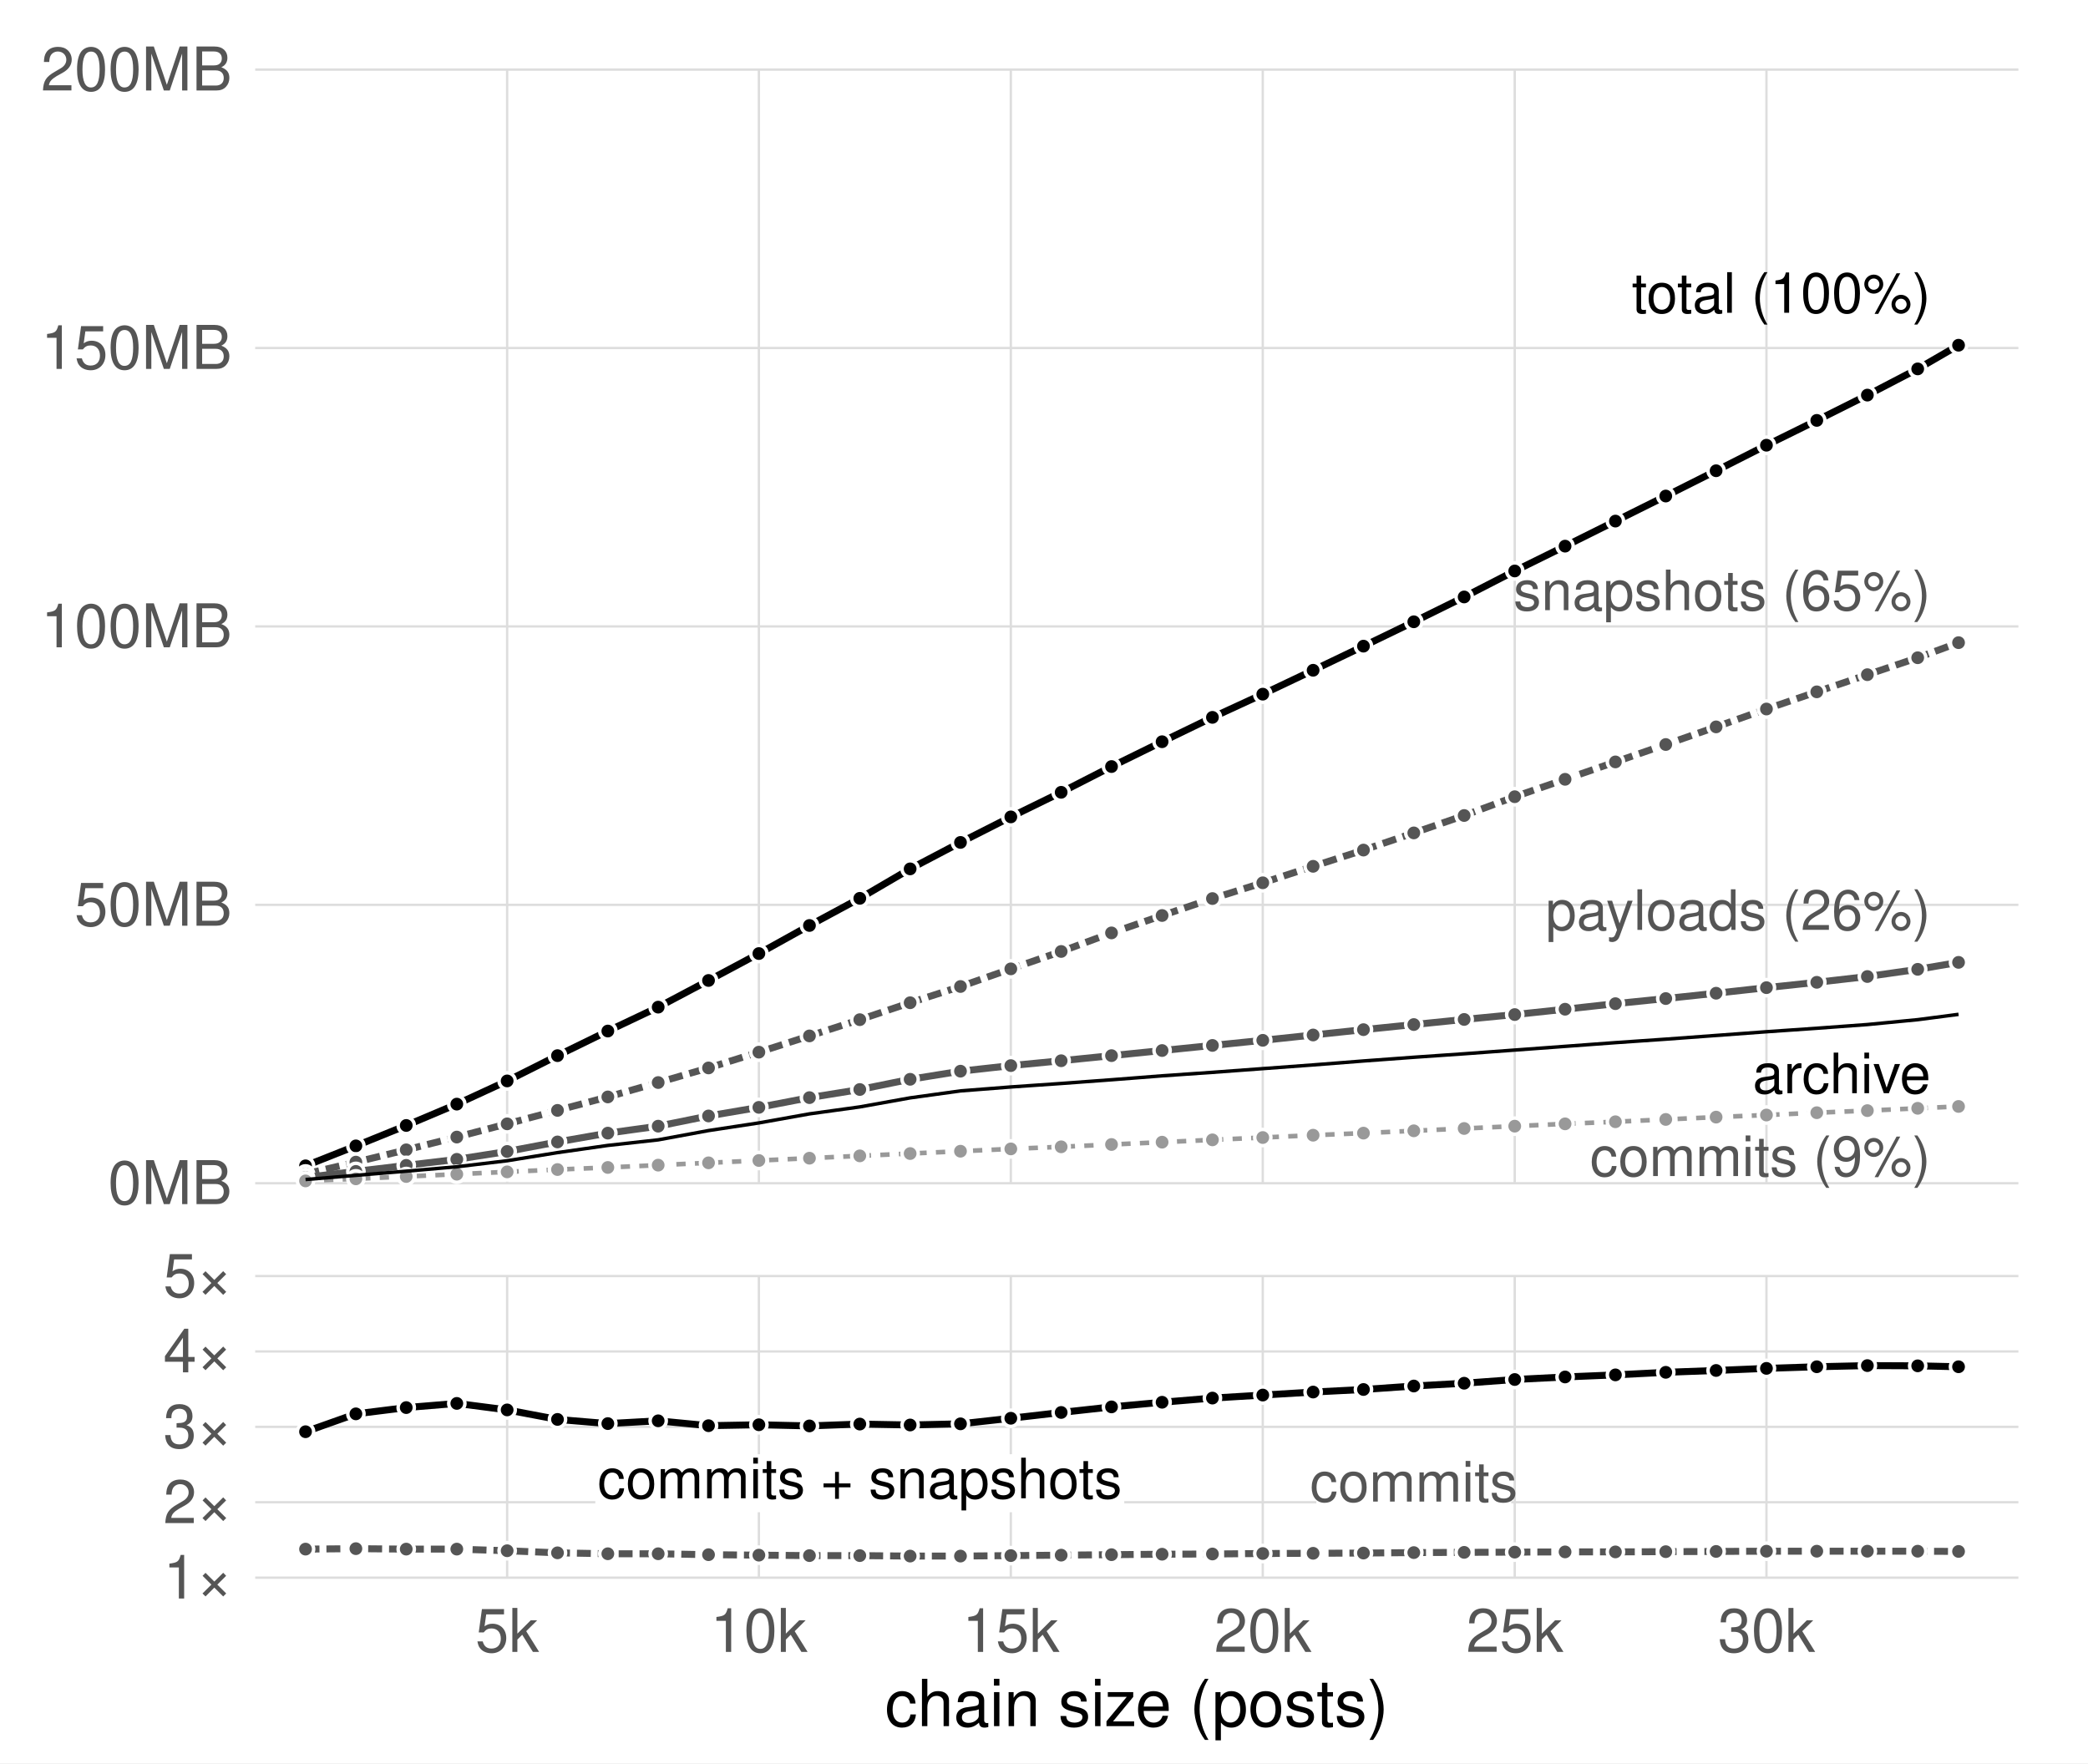
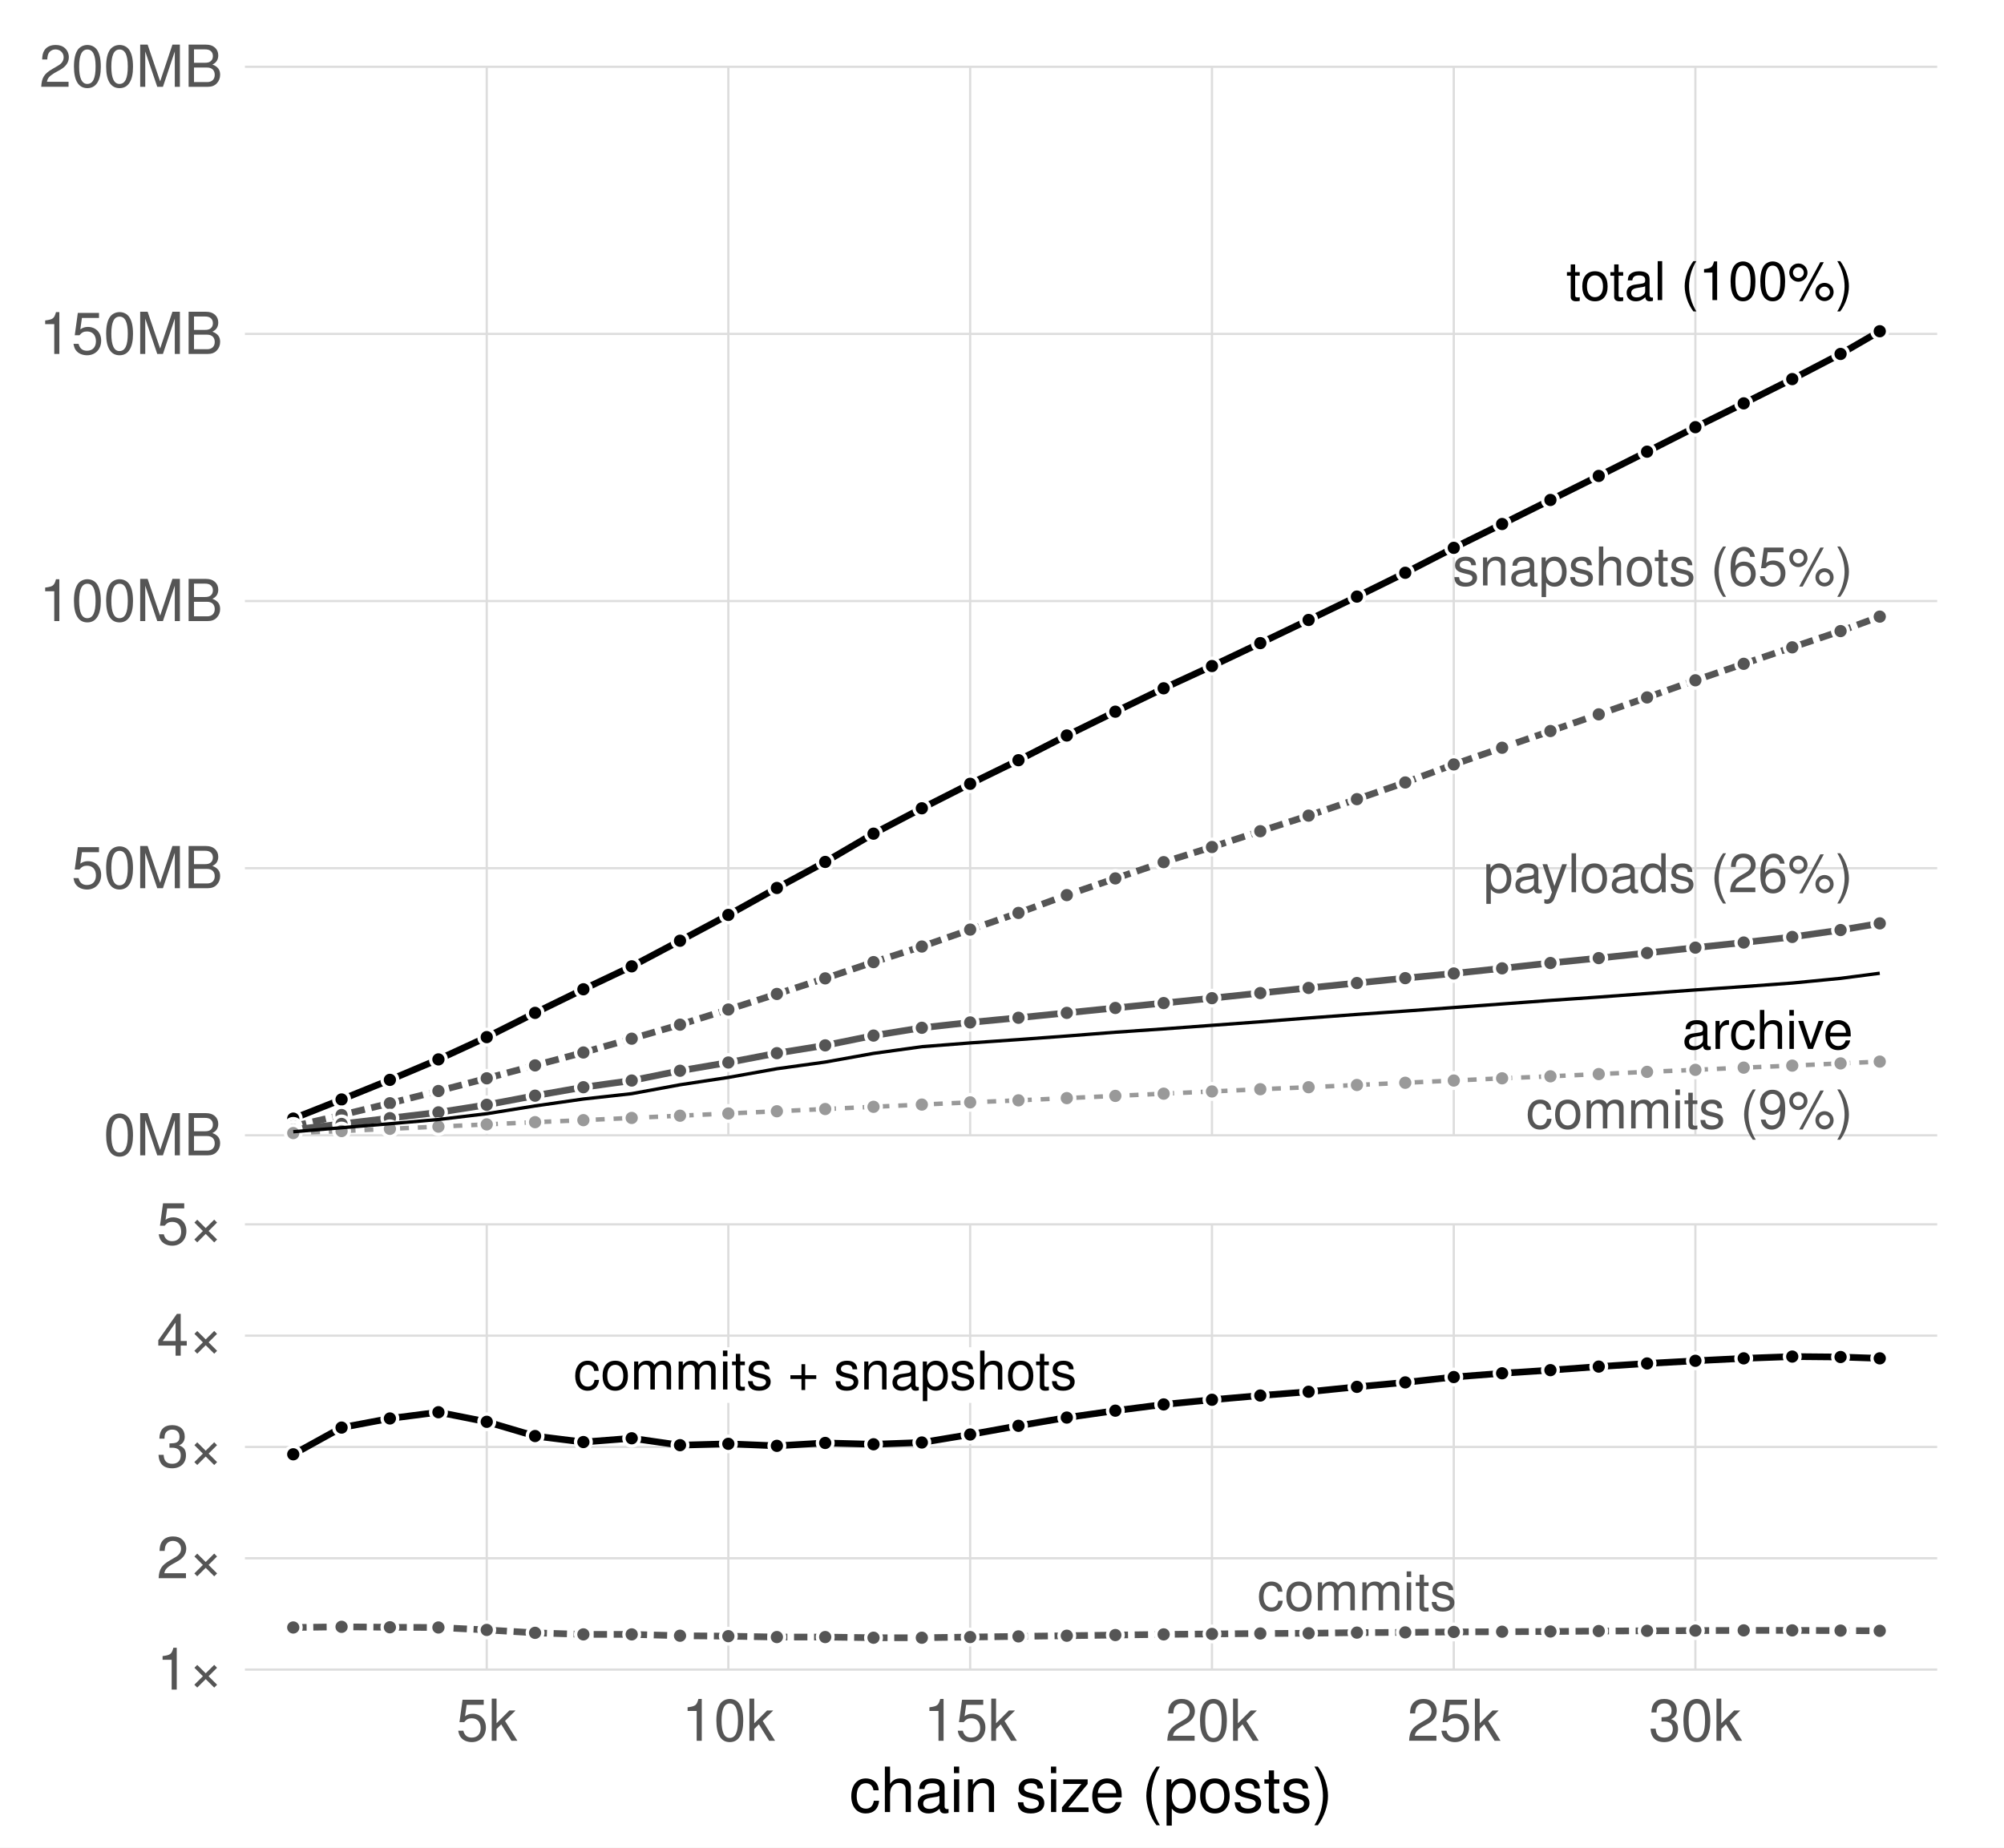
- <svg xmlns="http://www.w3.org/2000/svg" width="900" height="760" viewBox="0 0 900 760">
-   <rect width="900" height="760" fill="#ffffff" />
+ <svg xmlns="http://www.w3.org/2000/svg" width="900" height="830" viewBox="0 0 900 830">
+   <rect width="900" height="830" fill="#ffffff" />
  <line x1="110" x2="870" y1="510.0" y2="510.0" stroke="#dddddd" />
  <text x="100.0" y="519.0" font-family="Helvetica, Arial, sans-serif" font-size="26" text-anchor="end" fill="#555555">0MB</text>
  <line x1="110" x2="870" y1="390.0" y2="390.0" stroke="#dddddd" />
  <text x="100.0" y="399.0" font-family="Helvetica, Arial, sans-serif" font-size="26" text-anchor="end" fill="#555555">50MB</text>
  <line x1="110" x2="870" y1="270.0" y2="270.0" stroke="#dddddd" />
  <text x="100.0" y="279.0" font-family="Helvetica, Arial, sans-serif" font-size="26" text-anchor="end" fill="#555555">100MB</text>
  <line x1="110" x2="870" y1="150.0" y2="150.0" stroke="#dddddd" />
  <text x="100.0" y="159.0" font-family="Helvetica, Arial, sans-serif" font-size="26" text-anchor="end" fill="#555555">150MB</text>
  <line x1="110" x2="870" y1="30.0" y2="30.0" stroke="#dddddd" />
  <text x="100.0" y="39.0" font-family="Helvetica, Arial, sans-serif" font-size="26" text-anchor="end" fill="#555555">200MB</text>
  <line y1="30" y2="510" x1="218.6" x2="218.6" stroke="#dddddd" />
-   <line y1="550" y2="680" x1="218.6" x2="218.6" stroke="#dddddd" />
-   <text x="218.6" y="712.0" font-family="Helvetica, Arial, sans-serif" font-size="26" text-anchor="middle" fill="#555555">5k</text>
+   <line y1="550" y2="750" x1="218.6" x2="218.6" stroke="#dddddd" />
+   <text x="218.6" y="782.0" font-family="Helvetica, Arial, sans-serif" font-size="26" text-anchor="middle" fill="#555555">5k</text>
  <line y1="30" y2="510" x1="327.1" x2="327.1" stroke="#dddddd" />
-   <line y1="550" y2="680" x1="327.1" x2="327.1" stroke="#dddddd" />
-   <text x="327.1" y="712.0" font-family="Helvetica, Arial, sans-serif" font-size="26" text-anchor="middle" fill="#555555">10k</text>
+   <line y1="550" y2="750" x1="327.1" x2="327.1" stroke="#dddddd" />
+   <text x="327.1" y="782.0" font-family="Helvetica, Arial, sans-serif" font-size="26" text-anchor="middle" fill="#555555">10k</text>
  <line y1="30" y2="510" x1="435.7" x2="435.7" stroke="#dddddd" />
-   <line y1="550" y2="680" x1="435.7" x2="435.7" stroke="#dddddd" />
-   <text x="435.7" y="712.0" font-family="Helvetica, Arial, sans-serif" font-size="26" text-anchor="middle" fill="#555555">15k</text>
+   <line y1="550" y2="750" x1="435.7" x2="435.7" stroke="#dddddd" />
+   <text x="435.7" y="782.0" font-family="Helvetica, Arial, sans-serif" font-size="26" text-anchor="middle" fill="#555555">15k</text>
  <line y1="30" y2="510" x1="544.3" x2="544.3" stroke="#dddddd" />
-   <line y1="550" y2="680" x1="544.3" x2="544.3" stroke="#dddddd" />
-   <text x="544.3" y="712.0" font-family="Helvetica, Arial, sans-serif" font-size="26" text-anchor="middle" fill="#555555">20k</text>
+   <line y1="550" y2="750" x1="544.3" x2="544.3" stroke="#dddddd" />
+   <text x="544.3" y="782.0" font-family="Helvetica, Arial, sans-serif" font-size="26" text-anchor="middle" fill="#555555">20k</text>
  <line y1="30" y2="510" x1="652.9" x2="652.9" stroke="#dddddd" />
-   <line y1="550" y2="680" x1="652.9" x2="652.9" stroke="#dddddd" />
-   <text x="652.9" y="712.0" font-family="Helvetica, Arial, sans-serif" font-size="26" text-anchor="middle" fill="#555555">25k</text>
+   <line y1="550" y2="750" x1="652.9" x2="652.9" stroke="#dddddd" />
+   <text x="652.9" y="782.0" font-family="Helvetica, Arial, sans-serif" font-size="26" text-anchor="middle" fill="#555555">25k</text>
  <line y1="30" y2="510" x1="761.4" x2="761.4" stroke="#dddddd" />
-   <line y1="550" y2="680" x1="761.4" x2="761.4" stroke="#dddddd" />
-   <text x="761.4" y="712.0" font-family="Helvetica, Arial, sans-serif" font-size="26" text-anchor="middle" fill="#555555">30k</text>
-   <text x="490.0" y="744.0" font-family="Helvetica, Arial, sans-serif" font-size="28" text-anchor="middle" fill="#000000">chain size (posts)</text>
+   <line y1="550" y2="750" x1="761.4" x2="761.4" stroke="#dddddd" />
+   <text x="761.4" y="782.0" font-family="Helvetica, Arial, sans-serif" font-size="26" text-anchor="middle" fill="#555555">30k</text>
+   <text x="490.0" y="814.0" font-family="Helvetica, Arial, sans-serif" font-size="28" text-anchor="middle" fill="#000000">chain size (posts)</text>
  <polyline fill="none" stroke="#000000" stroke-width="3" points="131.7,502.5 153.4,493.9 175.1,485.1 196.9,475.9 218.6,465.9 240.3,455.0 262.0,444.4 283.7,434.1 305.4,422.6 327.1,411.0 348.9,398.9 370.6,387.2 392.3,374.5 414.0,363.1 435.7,352.1 457.4,341.5 479.1,330.4 500.9,319.7 522.6,309.2 544.3,299.2 566.0,288.9 587.7,278.5 609.4,268.0 631.1,257.3 652.9,246.1 674.6,235.4 696.3,224.6 718.0,213.8 739.7,202.9 761.4,191.9 783.1,181.2 804.9,170.3 826.6,159.0 844.2,148.8" />
  <circle cx="131.7" cy="502.5" r="3.5" fill="#000000" stroke="#ffffff" stroke-width="1.5" />
  <circle cx="153.4" cy="493.9" r="3.5" fill="#000000" stroke="#ffffff" stroke-width="1.5" />
  <circle cx="175.1" cy="485.1" r="3.5" fill="#000000" stroke="#ffffff" stroke-width="1.5" />
  <circle cx="196.9" cy="475.9" r="3.5" fill="#000000" stroke="#ffffff" stroke-width="1.5" />
  <circle cx="218.6" cy="465.9" r="3.5" fill="#000000" stroke="#ffffff" stroke-width="1.5" />
  <circle cx="240.3" cy="455.0" r="3.5" fill="#000000" stroke="#ffffff" stroke-width="1.5" />
  <circle cx="262.0" cy="444.4" r="3.5" fill="#000000" stroke="#ffffff" stroke-width="1.5" />
  <circle cx="283.7" cy="434.1" r="3.5" fill="#000000" stroke="#ffffff" stroke-width="1.5" />
  <circle cx="305.4" cy="422.6" r="3.5" fill="#000000" stroke="#ffffff" stroke-width="1.5" />
  <circle cx="327.1" cy="411.0" r="3.5" fill="#000000" stroke="#ffffff" stroke-width="1.5" />
  <circle cx="348.9" cy="398.9" r="3.5" fill="#000000" stroke="#ffffff" stroke-width="1.5" />
  <circle cx="370.6" cy="387.2" r="3.5" fill="#000000" stroke="#ffffff" stroke-width="1.5" />
  <circle cx="392.3" cy="374.5" r="3.5" fill="#000000" stroke="#ffffff" stroke-width="1.5" />
  <circle cx="414.0" cy="363.1" r="3.5" fill="#000000" stroke="#ffffff" stroke-width="1.5" />
  <circle cx="435.7" cy="352.1" r="3.5" fill="#000000" stroke="#ffffff" stroke-width="1.5" />
  <circle cx="457.4" cy="341.5" r="3.5" fill="#000000" stroke="#ffffff" stroke-width="1.5" />
  <circle cx="479.1" cy="330.4" r="3.5" fill="#000000" stroke="#ffffff" stroke-width="1.5" />
  <circle cx="500.9" cy="319.7" r="3.5" fill="#000000" stroke="#ffffff" stroke-width="1.5" />
  <circle cx="522.6" cy="309.2" r="3.5" fill="#000000" stroke="#ffffff" stroke-width="1.5" />
  <circle cx="544.3" cy="299.2" r="3.5" fill="#000000" stroke="#ffffff" stroke-width="1.5" />
  <circle cx="566.0" cy="288.9" r="3.5" fill="#000000" stroke="#ffffff" stroke-width="1.5" />
  <circle cx="587.7" cy="278.5" r="3.5" fill="#000000" stroke="#ffffff" stroke-width="1.5" />
  <circle cx="609.4" cy="268.0" r="3.5" fill="#000000" stroke="#ffffff" stroke-width="1.5" />
  <circle cx="631.1" cy="257.3" r="3.5" fill="#000000" stroke="#ffffff" stroke-width="1.5" />
  <circle cx="652.9" cy="246.1" r="3.5" fill="#000000" stroke="#ffffff" stroke-width="1.5" />
  <circle cx="674.6" cy="235.4" r="3.5" fill="#000000" stroke="#ffffff" stroke-width="1.5" />
  <circle cx="696.3" cy="224.6" r="3.5" fill="#000000" stroke="#ffffff" stroke-width="1.5" />
  <circle cx="718.0" cy="213.8" r="3.5" fill="#000000" stroke="#ffffff" stroke-width="1.5" />
  <circle cx="739.7" cy="202.9" r="3.5" fill="#000000" stroke="#ffffff" stroke-width="1.5" />
  <circle cx="761.4" cy="191.9" r="3.5" fill="#000000" stroke="#ffffff" stroke-width="1.5" />
  <circle cx="783.1" cy="181.2" r="3.5" fill="#000000" stroke="#ffffff" stroke-width="1.5" />
  <circle cx="804.9" cy="170.3" r="3.5" fill="#000000" stroke="#ffffff" stroke-width="1.5" />
  <circle cx="826.6" cy="159.0" r="3.5" fill="#000000" stroke="#ffffff" stroke-width="1.5" />
  <circle cx="844.2" cy="148.8" r="3.5" fill="#000000" stroke="#ffffff" stroke-width="1.5" />
  <text x="832.2" y="134.8" font-family="Helvetica, Arial, sans-serif" font-size="24" text-anchor="end" fill="#000000">total (100%)</text>
  <polyline fill="none" stroke="#555555" stroke-width="3" stroke-dasharray="6 3" points="131.7,506.0 153.4,500.9 175.1,495.6 196.9,490.1 218.6,484.4 240.3,478.6 262.0,472.8 283.7,466.6 305.4,460.3 327.1,453.5 348.9,446.5 370.6,439.5 392.3,432.2 414.0,425.2 435.7,417.6 457.4,410.1 479.1,402.1 500.9,394.6 522.6,387.3 544.3,380.5 566.0,373.4 587.7,366.4 609.4,359.0 631.1,351.5 652.9,343.4 674.6,335.9 696.3,328.4 718.0,320.9 739.7,313.3 761.4,305.6 783.1,298.2 804.9,290.8 826.6,283.5 844.2,277.0" />
  <circle cx="131.7" cy="506.0" r="3.5" fill="#555555" stroke="#ffffff" stroke-width="1.5" />
  <circle cx="153.4" cy="500.9" r="3.5" fill="#555555" stroke="#ffffff" stroke-width="1.5" />
  <circle cx="175.1" cy="495.6" r="3.5" fill="#555555" stroke="#ffffff" stroke-width="1.5" />
  <circle cx="196.9" cy="490.1" r="3.5" fill="#555555" stroke="#ffffff" stroke-width="1.5" />
  <circle cx="218.6" cy="484.4" r="3.5" fill="#555555" stroke="#ffffff" stroke-width="1.5" />
  <circle cx="240.3" cy="478.6" r="3.5" fill="#555555" stroke="#ffffff" stroke-width="1.5" />
  <circle cx="262.0" cy="472.8" r="3.5" fill="#555555" stroke="#ffffff" stroke-width="1.5" />
  <circle cx="283.7" cy="466.6" r="3.5" fill="#555555" stroke="#ffffff" stroke-width="1.5" />
  <circle cx="305.4" cy="460.3" r="3.5" fill="#555555" stroke="#ffffff" stroke-width="1.5" />
  <circle cx="327.1" cy="453.5" r="3.5" fill="#555555" stroke="#ffffff" stroke-width="1.5" />
  <circle cx="348.9" cy="446.5" r="3.5" fill="#555555" stroke="#ffffff" stroke-width="1.5" />
  <circle cx="370.6" cy="439.5" r="3.5" fill="#555555" stroke="#ffffff" stroke-width="1.5" />
  <circle cx="392.3" cy="432.2" r="3.5" fill="#555555" stroke="#ffffff" stroke-width="1.5" />
  <circle cx="414.0" cy="425.2" r="3.5" fill="#555555" stroke="#ffffff" stroke-width="1.5" />
  <circle cx="435.7" cy="417.6" r="3.5" fill="#555555" stroke="#ffffff" stroke-width="1.5" />
  <circle cx="457.4" cy="410.1" r="3.5" fill="#555555" stroke="#ffffff" stroke-width="1.5" />
  <circle cx="479.1" cy="402.1" r="3.5" fill="#555555" stroke="#ffffff" stroke-width="1.5" />
  <circle cx="500.9" cy="394.6" r="3.5" fill="#555555" stroke="#ffffff" stroke-width="1.5" />
  <circle cx="522.6" cy="387.3" r="3.5" fill="#555555" stroke="#ffffff" stroke-width="1.5" />
  <circle cx="544.3" cy="380.5" r="3.5" fill="#555555" stroke="#ffffff" stroke-width="1.5" />
  <circle cx="566.0" cy="373.4" r="3.5" fill="#555555" stroke="#ffffff" stroke-width="1.5" />
  <circle cx="587.7" cy="366.4" r="3.5" fill="#555555" stroke="#ffffff" stroke-width="1.5" />
  <circle cx="609.4" cy="359.0" r="3.5" fill="#555555" stroke="#ffffff" stroke-width="1.5" />
  <circle cx="631.1" cy="351.5" r="3.5" fill="#555555" stroke="#ffffff" stroke-width="1.5" />
  <circle cx="652.9" cy="343.4" r="3.5" fill="#555555" stroke="#ffffff" stroke-width="1.5" />
  <circle cx="674.6" cy="335.9" r="3.5" fill="#555555" stroke="#ffffff" stroke-width="1.5" />
  <circle cx="696.3" cy="328.4" r="3.5" fill="#555555" stroke="#ffffff" stroke-width="1.5" />
  <circle cx="718.0" cy="320.9" r="3.5" fill="#555555" stroke="#ffffff" stroke-width="1.5" />
  <circle cx="739.7" cy="313.3" r="3.5" fill="#555555" stroke="#ffffff" stroke-width="1.5" />
  <circle cx="761.4" cy="305.6" r="3.5" fill="#555555" stroke="#ffffff" stroke-width="1.5" />
  <circle cx="783.1" cy="298.2" r="3.5" fill="#555555" stroke="#ffffff" stroke-width="1.5" />
  <circle cx="804.9" cy="290.8" r="3.5" fill="#555555" stroke="#ffffff" stroke-width="1.5" />
  <circle cx="826.6" cy="283.5" r="3.5" fill="#555555" stroke="#ffffff" stroke-width="1.5" />
  <circle cx="844.2" cy="277.0" r="3.5" fill="#555555" stroke="#ffffff" stroke-width="1.5" />
  <text x="832.2" y="263.0" font-family="Helvetica, Arial, sans-serif" font-size="24" text-anchor="end" fill="#555555">snapshots (65%)</text>
  <polyline fill="none" stroke="#555555" stroke-width="3" points="131.7,507.5 153.4,504.9 175.1,502.3 196.9,499.7 218.6,496.3 240.3,492.2 262.0,488.4 283.7,485.4 305.4,481.0 327.1,477.3 348.9,473.1 370.6,469.6 392.3,465.2 414.0,461.7 435.7,459.3 457.4,457.2 479.1,455.0 500.9,452.8 522.6,450.6 544.3,448.4 566.0,446.1 587.7,443.8 609.4,441.6 631.1,439.4 652.9,437.3 674.6,435.0 696.3,432.6 718.0,430.4 739.7,428.1 761.4,425.7 783.1,423.4 804.9,420.9 826.6,417.8 844.2,414.8" />
  <circle cx="131.7" cy="507.5" r="3.5" fill="#555555" stroke="#ffffff" stroke-width="1.5" />
  <circle cx="153.4" cy="504.9" r="3.5" fill="#555555" stroke="#ffffff" stroke-width="1.5" />
  <circle cx="175.1" cy="502.3" r="3.5" fill="#555555" stroke="#ffffff" stroke-width="1.5" />
  <circle cx="196.9" cy="499.7" r="3.5" fill="#555555" stroke="#ffffff" stroke-width="1.5" />
  <circle cx="218.6" cy="496.3" r="3.5" fill="#555555" stroke="#ffffff" stroke-width="1.5" />
  <circle cx="240.3" cy="492.2" r="3.5" fill="#555555" stroke="#ffffff" stroke-width="1.5" />
  <circle cx="262.0" cy="488.4" r="3.5" fill="#555555" stroke="#ffffff" stroke-width="1.5" />
  <circle cx="283.7" cy="485.4" r="3.5" fill="#555555" stroke="#ffffff" stroke-width="1.5" />
  <circle cx="305.4" cy="481.0" r="3.5" fill="#555555" stroke="#ffffff" stroke-width="1.5" />
  <circle cx="327.1" cy="477.3" r="3.5" fill="#555555" stroke="#ffffff" stroke-width="1.5" />
  <circle cx="348.9" cy="473.1" r="3.5" fill="#555555" stroke="#ffffff" stroke-width="1.5" />
  <circle cx="370.6" cy="469.6" r="3.5" fill="#555555" stroke="#ffffff" stroke-width="1.5" />
  <circle cx="392.3" cy="465.2" r="3.5" fill="#555555" stroke="#ffffff" stroke-width="1.5" />
  <circle cx="414.0" cy="461.7" r="3.5" fill="#555555" stroke="#ffffff" stroke-width="1.5" />
  <circle cx="435.7" cy="459.3" r="3.5" fill="#555555" stroke="#ffffff" stroke-width="1.5" />
  <circle cx="457.4" cy="457.2" r="3.5" fill="#555555" stroke="#ffffff" stroke-width="1.5" />
  <circle cx="479.1" cy="455.0" r="3.5" fill="#555555" stroke="#ffffff" stroke-width="1.5" />
  <circle cx="500.9" cy="452.8" r="3.5" fill="#555555" stroke="#ffffff" stroke-width="1.5" />
  <circle cx="522.6" cy="450.6" r="3.5" fill="#555555" stroke="#ffffff" stroke-width="1.5" />
  <circle cx="544.3" cy="448.4" r="3.5" fill="#555555" stroke="#ffffff" stroke-width="1.5" />
  <circle cx="566.0" cy="446.1" r="3.5" fill="#555555" stroke="#ffffff" stroke-width="1.5" />
  <circle cx="587.7" cy="443.8" r="3.5" fill="#555555" stroke="#ffffff" stroke-width="1.5" />
  <circle cx="609.4" cy="441.6" r="3.5" fill="#555555" stroke="#ffffff" stroke-width="1.5" />
  <circle cx="631.1" cy="439.4" r="3.5" fill="#555555" stroke="#ffffff" stroke-width="1.5" />
  <circle cx="652.9" cy="437.3" r="3.5" fill="#555555" stroke="#ffffff" stroke-width="1.5" />
  <circle cx="674.6" cy="435.0" r="3.5" fill="#555555" stroke="#ffffff" stroke-width="1.5" />
  <circle cx="696.3" cy="432.6" r="3.5" fill="#555555" stroke="#ffffff" stroke-width="1.5" />
  <circle cx="718.0" cy="430.4" r="3.5" fill="#555555" stroke="#ffffff" stroke-width="1.5" />
  <circle cx="739.7" cy="428.1" r="3.5" fill="#555555" stroke="#ffffff" stroke-width="1.5" />
  <circle cx="761.4" cy="425.7" r="3.5" fill="#555555" stroke="#ffffff" stroke-width="1.5" />
  <circle cx="783.1" cy="423.4" r="3.5" fill="#555555" stroke="#ffffff" stroke-width="1.5" />
  <circle cx="804.9" cy="420.9" r="3.5" fill="#555555" stroke="#ffffff" stroke-width="1.5" />
  <circle cx="826.6" cy="417.8" r="3.5" fill="#555555" stroke="#ffffff" stroke-width="1.5" />
  <circle cx="844.2" cy="414.8" r="3.5" fill="#555555" stroke="#ffffff" stroke-width="1.5" />
  <text x="832.2" y="400.8" font-family="Helvetica, Arial, sans-serif" font-size="24" text-anchor="end" fill="#555555">payloads (26%)</text>
  <polyline fill="none" stroke="#999999" stroke-width="2" stroke-dasharray="4 4" points="131.7,509.0 153.4,508.1 175.1,507.1 196.9,506.1 218.6,505.1 240.3,504.1 262.0,503.2 283.7,502.2 305.4,501.2 327.1,500.2 348.9,499.2 370.6,498.2 392.3,497.2 414.0,496.2 435.7,495.2 457.4,494.3 479.1,493.3 500.9,492.3 522.6,491.3 544.3,490.3 566.0,489.3 587.7,488.4 609.4,487.4 631.1,486.4 652.9,485.4 674.6,484.4 696.3,483.5 718.0,482.5 739.7,481.5 761.4,480.6 783.1,479.6 804.9,478.7 826.6,477.7 844.2,476.9" />
  <circle cx="131.7" cy="509.0" r="3.5" fill="#999999" stroke="#ffffff" stroke-width="1.5" />
  <circle cx="153.4" cy="508.1" r="3.5" fill="#999999" stroke="#ffffff" stroke-width="1.5" />
  <circle cx="175.1" cy="507.1" r="3.5" fill="#999999" stroke="#ffffff" stroke-width="1.5" />
  <circle cx="196.9" cy="506.1" r="3.5" fill="#999999" stroke="#ffffff" stroke-width="1.5" />
  <circle cx="218.6" cy="505.1" r="3.5" fill="#999999" stroke="#ffffff" stroke-width="1.5" />
  <circle cx="240.3" cy="504.1" r="3.5" fill="#999999" stroke="#ffffff" stroke-width="1.5" />
  <circle cx="262.0" cy="503.2" r="3.5" fill="#999999" stroke="#ffffff" stroke-width="1.5" />
  <circle cx="283.7" cy="502.2" r="3.5" fill="#999999" stroke="#ffffff" stroke-width="1.5" />
  <circle cx="305.4" cy="501.2" r="3.5" fill="#999999" stroke="#ffffff" stroke-width="1.5" />
  <circle cx="327.1" cy="500.2" r="3.5" fill="#999999" stroke="#ffffff" stroke-width="1.5" />
  <circle cx="348.9" cy="499.2" r="3.5" fill="#999999" stroke="#ffffff" stroke-width="1.5" />
  <circle cx="370.6" cy="498.2" r="3.5" fill="#999999" stroke="#ffffff" stroke-width="1.5" />
  <circle cx="392.3" cy="497.2" r="3.5" fill="#999999" stroke="#ffffff" stroke-width="1.5" />
  <circle cx="414.0" cy="496.2" r="3.5" fill="#999999" stroke="#ffffff" stroke-width="1.5" />
  <circle cx="435.7" cy="495.2" r="3.5" fill="#999999" stroke="#ffffff" stroke-width="1.5" />
  <circle cx="457.4" cy="494.3" r="3.5" fill="#999999" stroke="#ffffff" stroke-width="1.5" />
  <circle cx="479.1" cy="493.3" r="3.5" fill="#999999" stroke="#ffffff" stroke-width="1.5" />
  <circle cx="500.9" cy="492.3" r="3.5" fill="#999999" stroke="#ffffff" stroke-width="1.5" />
  <circle cx="522.6" cy="491.3" r="3.5" fill="#999999" stroke="#ffffff" stroke-width="1.5" />
  <circle cx="544.3" cy="490.3" r="3.5" fill="#999999" stroke="#ffffff" stroke-width="1.5" />
  <circle cx="566.0" cy="489.3" r="3.5" fill="#999999" stroke="#ffffff" stroke-width="1.5" />
  <circle cx="587.7" cy="488.4" r="3.5" fill="#999999" stroke="#ffffff" stroke-width="1.5" />
  <circle cx="609.4" cy="487.4" r="3.5" fill="#999999" stroke="#ffffff" stroke-width="1.5" />
  <circle cx="631.1" cy="486.4" r="3.5" fill="#999999" stroke="#ffffff" stroke-width="1.5" />
  <circle cx="652.9" cy="485.4" r="3.5" fill="#999999" stroke="#ffffff" stroke-width="1.5" />
  <circle cx="674.6" cy="484.4" r="3.5" fill="#999999" stroke="#ffffff" stroke-width="1.5" />
  <circle cx="696.3" cy="483.5" r="3.5" fill="#999999" stroke="#ffffff" stroke-width="1.5" />
  <circle cx="718.0" cy="482.5" r="3.5" fill="#999999" stroke="#ffffff" stroke-width="1.5" />
  <circle cx="739.7" cy="481.5" r="3.5" fill="#999999" stroke="#ffffff" stroke-width="1.5" />
  <circle cx="761.4" cy="480.6" r="3.5" fill="#999999" stroke="#ffffff" stroke-width="1.5" />
  <circle cx="783.1" cy="479.6" r="3.5" fill="#999999" stroke="#ffffff" stroke-width="1.5" />
  <circle cx="804.9" cy="478.7" r="3.5" fill="#999999" stroke="#ffffff" stroke-width="1.5" />
  <circle cx="826.6" cy="477.7" r="3.5" fill="#999999" stroke="#ffffff" stroke-width="1.5" />
  <circle cx="844.2" cy="476.9" r="3.5" fill="#999999" stroke="#ffffff" stroke-width="1.5" />
  <text x="832.2" y="506.9" font-family="Helvetica, Arial, sans-serif" font-size="24" text-anchor="end" fill="#555555">commits (9%)</text>
  <polyline fill="none" stroke="#000000" stroke-width="1.5" points="131.7,508.4 153.4,506.6 175.1,504.8 196.9,502.9 218.6,500.3 240.3,496.8 262.0,493.7 283.7,491.3 305.4,487.3 327.1,484.0 348.9,480.1 370.6,477.1 392.3,473.2 414.0,470.2 435.7,468.5 457.4,467.0 479.1,465.4 500.9,463.7 522.6,462.2 544.3,460.6 566.0,459.0 587.7,457.3 609.4,455.7 631.1,454.2 652.9,452.6 674.6,451.0 696.3,449.4 718.0,447.9 739.7,446.3 761.4,444.7 783.1,443.2 804.9,441.6 826.6,439.5 844.2,437.2" />
  <text x="832.2" y="471.2" font-family="Helvetica, Arial, sans-serif" font-size="24" text-anchor="end" fill="#000000">archive</text>
-   <line x1="110" x2="870" y1="680.0" y2="680.0" stroke="#dddddd" />
-   <text x="100.0" y="689.0" font-family="Helvetica, Arial, sans-serif" font-size="26" text-anchor="end" fill="#555555">1×</text>
-   <line x1="110" x2="870" y1="647.5" y2="647.5" stroke="#dddddd" />
-   <text x="100.0" y="656.5" font-family="Helvetica, Arial, sans-serif" font-size="26" text-anchor="end" fill="#555555">2×</text>
-   <line x1="110" x2="870" y1="615.0" y2="615.0" stroke="#dddddd" />
-   <text x="100.0" y="624.0" font-family="Helvetica, Arial, sans-serif" font-size="26" text-anchor="end" fill="#555555">3×</text>
-   <line x1="110" x2="870" y1="582.5" y2="582.5" stroke="#dddddd" />
-   <text x="100.0" y="591.5" font-family="Helvetica, Arial, sans-serif" font-size="26" text-anchor="end" fill="#555555">4×</text>
+   <line x1="110" x2="870" y1="750.0" y2="750.0" stroke="#dddddd" />
+   <text x="100.0" y="759.0" font-family="Helvetica, Arial, sans-serif" font-size="26" text-anchor="end" fill="#555555">1×</text>
+   <line x1="110" x2="870" y1="700.0" y2="700.0" stroke="#dddddd" />
+   <text x="100.0" y="709.0" font-family="Helvetica, Arial, sans-serif" font-size="26" text-anchor="end" fill="#555555">2×</text>
+   <line x1="110" x2="870" y1="650.0" y2="650.0" stroke="#dddddd" />
+   <text x="100.0" y="659.0" font-family="Helvetica, Arial, sans-serif" font-size="26" text-anchor="end" fill="#555555">3×</text>
+   <line x1="110" x2="870" y1="600.0" y2="600.0" stroke="#dddddd" />
+   <text x="100.0" y="609.0" font-family="Helvetica, Arial, sans-serif" font-size="26" text-anchor="end" fill="#555555">4×</text>
  <line x1="110" x2="870" y1="550.0" y2="550.0" stroke="#dddddd" />
  <text x="100.0" y="559.0" font-family="Helvetica, Arial, sans-serif" font-size="26" text-anchor="end" fill="#555555">5×</text>
-   <polyline fill="none" stroke="#000000" stroke-width="3" points="131.7,617.1 153.4,609.4 175.1,606.7 196.9,604.9 218.6,607.7 240.3,611.8 262.0,613.6 283.7,612.4 305.4,614.5 327.1,614.1 348.9,614.6 370.6,613.8 392.3,614.2 414.0,613.7 435.7,611.3 457.4,608.8 479.1,606.4 500.9,604.4 522.6,602.6 544.3,601.3 566.0,600.0 587.7,598.9 609.4,597.4 631.1,596.2 652.9,594.6 674.6,593.5 696.3,592.6 718.0,591.5 739.7,590.7 761.4,589.8 783.1,589.1 804.9,588.6 826.6,588.7 844.2,589.1" />
-   <circle cx="131.7" cy="617.1" r="3.5" fill="#000000" stroke="#ffffff" stroke-width="1.5" />
-   <circle cx="153.4" cy="609.4" r="3.5" fill="#000000" stroke="#ffffff" stroke-width="1.5" />
-   <circle cx="175.1" cy="606.7" r="3.5" fill="#000000" stroke="#ffffff" stroke-width="1.5" />
-   <circle cx="196.9" cy="604.9" r="3.5" fill="#000000" stroke="#ffffff" stroke-width="1.5" />
-   <circle cx="218.6" cy="607.7" r="3.5" fill="#000000" stroke="#ffffff" stroke-width="1.5" />
-   <circle cx="240.3" cy="611.8" r="3.5" fill="#000000" stroke="#ffffff" stroke-width="1.5" />
-   <circle cx="262.0" cy="613.6" r="3.5" fill="#000000" stroke="#ffffff" stroke-width="1.5" />
-   <circle cx="283.7" cy="612.4" r="3.5" fill="#000000" stroke="#ffffff" stroke-width="1.5" />
-   <circle cx="305.4" cy="614.5" r="3.5" fill="#000000" stroke="#ffffff" stroke-width="1.5" />
-   <circle cx="327.1" cy="614.1" r="3.5" fill="#000000" stroke="#ffffff" stroke-width="1.5" />
-   <circle cx="348.9" cy="614.6" r="3.5" fill="#000000" stroke="#ffffff" stroke-width="1.5" />
-   <circle cx="370.6" cy="613.8" r="3.5" fill="#000000" stroke="#ffffff" stroke-width="1.5" />
-   <circle cx="392.3" cy="614.2" r="3.5" fill="#000000" stroke="#ffffff" stroke-width="1.5" />
-   <circle cx="414.0" cy="613.7" r="3.5" fill="#000000" stroke="#ffffff" stroke-width="1.5" />
-   <circle cx="435.7" cy="611.3" r="3.5" fill="#000000" stroke="#ffffff" stroke-width="1.5" />
-   <circle cx="457.4" cy="608.8" r="3.5" fill="#000000" stroke="#ffffff" stroke-width="1.5" />
-   <circle cx="479.1" cy="606.4" r="3.5" fill="#000000" stroke="#ffffff" stroke-width="1.5" />
-   <circle cx="500.9" cy="604.4" r="3.5" fill="#000000" stroke="#ffffff" stroke-width="1.5" />
-   <circle cx="522.6" cy="602.6" r="3.5" fill="#000000" stroke="#ffffff" stroke-width="1.5" />
-   <circle cx="544.3" cy="601.3" r="3.5" fill="#000000" stroke="#ffffff" stroke-width="1.5" />
-   <circle cx="566.0" cy="600.0" r="3.5" fill="#000000" stroke="#ffffff" stroke-width="1.5" />
-   <circle cx="587.7" cy="598.9" r="3.5" fill="#000000" stroke="#ffffff" stroke-width="1.5" />
-   <circle cx="609.4" cy="597.4" r="3.5" fill="#000000" stroke="#ffffff" stroke-width="1.5" />
-   <circle cx="631.1" cy="596.2" r="3.5" fill="#000000" stroke="#ffffff" stroke-width="1.5" />
-   <circle cx="652.9" cy="594.6" r="3.5" fill="#000000" stroke="#ffffff" stroke-width="1.5" />
-   <circle cx="674.6" cy="593.5" r="3.5" fill="#000000" stroke="#ffffff" stroke-width="1.5" />
-   <circle cx="696.3" cy="592.6" r="3.5" fill="#000000" stroke="#ffffff" stroke-width="1.5" />
-   <circle cx="718.0" cy="591.5" r="3.5" fill="#000000" stroke="#ffffff" stroke-width="1.5" />
-   <circle cx="739.7" cy="590.7" r="3.5" fill="#000000" stroke="#ffffff" stroke-width="1.5" />
-   <circle cx="761.4" cy="589.8" r="3.5" fill="#000000" stroke="#ffffff" stroke-width="1.5" />
-   <circle cx="783.1" cy="589.1" r="3.5" fill="#000000" stroke="#ffffff" stroke-width="1.5" />
-   <circle cx="804.9" cy="588.6" r="3.5" fill="#000000" stroke="#ffffff" stroke-width="1.5" />
-   <circle cx="826.6" cy="588.7" r="3.5" fill="#000000" stroke="#ffffff" stroke-width="1.5" />
-   <circle cx="844.2" cy="589.1" r="3.5" fill="#000000" stroke="#ffffff" stroke-width="1.5" />
-   <polyline fill="none" stroke="#555555" stroke-width="3" stroke-dasharray="6 3" points="131.7,667.7 153.4,667.5 175.1,667.7 196.9,667.7 218.6,668.4 240.3,669.3 262.0,669.7 283.7,669.7 305.4,670.1 327.1,670.3 348.9,670.5 370.6,670.5 392.3,670.7 414.0,670.7 435.7,670.5 457.4,670.3 479.1,670.1 500.9,669.9 522.6,669.8 544.3,669.6 566.0,669.5 587.7,669.4 609.4,669.2 631.1,669.1 652.9,669.0 674.6,668.9 696.3,668.9 718.0,668.8 739.7,668.7 761.4,668.6 783.1,668.6 804.9,668.6 826.6,668.6 844.2,668.7" />
-   <circle cx="131.7" cy="667.7" r="3.5" fill="#555555" stroke="#ffffff" stroke-width="1.5" />
-   <circle cx="153.4" cy="667.5" r="3.5" fill="#555555" stroke="#ffffff" stroke-width="1.5" />
-   <circle cx="175.1" cy="667.7" r="3.5" fill="#555555" stroke="#ffffff" stroke-width="1.5" />
-   <circle cx="196.9" cy="667.7" r="3.5" fill="#555555" stroke="#ffffff" stroke-width="1.5" />
-   <circle cx="218.6" cy="668.4" r="3.5" fill="#555555" stroke="#ffffff" stroke-width="1.5" />
-   <circle cx="240.3" cy="669.3" r="3.5" fill="#555555" stroke="#ffffff" stroke-width="1.5" />
-   <circle cx="262.0" cy="669.7" r="3.5" fill="#555555" stroke="#ffffff" stroke-width="1.5" />
-   <circle cx="283.7" cy="669.7" r="3.5" fill="#555555" stroke="#ffffff" stroke-width="1.5" />
-   <circle cx="305.4" cy="670.1" r="3.5" fill="#555555" stroke="#ffffff" stroke-width="1.5" />
-   <circle cx="327.1" cy="670.3" r="3.5" fill="#555555" stroke="#ffffff" stroke-width="1.5" />
-   <circle cx="348.9" cy="670.5" r="3.5" fill="#555555" stroke="#ffffff" stroke-width="1.5" />
-   <circle cx="370.6" cy="670.5" r="3.5" fill="#555555" stroke="#ffffff" stroke-width="1.5" />
-   <circle cx="392.3" cy="670.7" r="3.5" fill="#555555" stroke="#ffffff" stroke-width="1.5" />
-   <circle cx="414.0" cy="670.7" r="3.5" fill="#555555" stroke="#ffffff" stroke-width="1.5" />
-   <circle cx="435.7" cy="670.5" r="3.5" fill="#555555" stroke="#ffffff" stroke-width="1.5" />
-   <circle cx="457.4" cy="670.3" r="3.5" fill="#555555" stroke="#ffffff" stroke-width="1.5" />
-   <circle cx="479.1" cy="670.1" r="3.5" fill="#555555" stroke="#ffffff" stroke-width="1.5" />
-   <circle cx="500.9" cy="669.9" r="3.5" fill="#555555" stroke="#ffffff" stroke-width="1.5" />
-   <circle cx="522.6" cy="669.8" r="3.5" fill="#555555" stroke="#ffffff" stroke-width="1.5" />
-   <circle cx="544.3" cy="669.6" r="3.5" fill="#555555" stroke="#ffffff" stroke-width="1.5" />
-   <circle cx="566.0" cy="669.5" r="3.5" fill="#555555" stroke="#ffffff" stroke-width="1.5" />
-   <circle cx="587.7" cy="669.4" r="3.5" fill="#555555" stroke="#ffffff" stroke-width="1.5" />
-   <circle cx="609.4" cy="669.2" r="3.5" fill="#555555" stroke="#ffffff" stroke-width="1.5" />
-   <circle cx="631.1" cy="669.1" r="3.5" fill="#555555" stroke="#ffffff" stroke-width="1.5" />
-   <circle cx="652.9" cy="669.0" r="3.5" fill="#555555" stroke="#ffffff" stroke-width="1.5" />
-   <circle cx="674.6" cy="668.9" r="3.5" fill="#555555" stroke="#ffffff" stroke-width="1.5" />
-   <circle cx="696.3" cy="668.9" r="3.5" fill="#555555" stroke="#ffffff" stroke-width="1.5" />
-   <circle cx="718.0" cy="668.8" r="3.5" fill="#555555" stroke="#ffffff" stroke-width="1.5" />
-   <circle cx="739.7" cy="668.7" r="3.5" fill="#555555" stroke="#ffffff" stroke-width="1.5" />
-   <circle cx="761.4" cy="668.6" r="3.5" fill="#555555" stroke="#ffffff" stroke-width="1.5" />
-   <circle cx="783.1" cy="668.6" r="3.5" fill="#555555" stroke="#ffffff" stroke-width="1.5" />
-   <circle cx="804.9" cy="668.6" r="3.5" fill="#555555" stroke="#ffffff" stroke-width="1.5" />
-   <circle cx="826.6" cy="668.6" r="3.5" fill="#555555" stroke="#ffffff" stroke-width="1.5" />
-   <circle cx="844.2" cy="668.7" r="3.5" fill="#555555" stroke="#ffffff" stroke-width="1.5" />
-   <rect x="256.6" y="626.8" width="228.0" height="25" fill="#ffffff" />
-   <text x="370.6" y="645.8" font-family="Helvetica, Arial, sans-serif" font-size="24" text-anchor="middle" fill="#000000">commits + snapshots</text>
-   <rect x="567.4" y="628.2" width="84.0" height="25" fill="#ffffff" />
-   <text x="609.4" y="647.2" font-family="Helvetica, Arial, sans-serif" font-size="24" text-anchor="middle" fill="#555555">commits</text>
+   <polyline fill="none" stroke="#000000" stroke-width="3" points="131.7,653.3 153.4,641.3 175.1,637.2 196.9,634.4 218.6,638.7 240.3,645.1 262.0,647.8 283.7,646.1 305.4,649.2 327.1,648.6 348.9,649.5 370.6,648.2 392.3,648.8 414.0,648.0 435.7,644.4 457.4,640.5 479.1,636.8 500.9,633.7 522.6,630.9 544.3,628.8 566.0,626.9 587.7,625.2 609.4,623.0 631.1,621.0 652.9,618.6 674.6,616.9 696.3,615.5 718.0,613.9 739.7,612.5 761.4,611.3 783.1,610.2 804.9,609.4 826.6,609.6 844.2,610.2" />
+   <circle cx="131.7" cy="653.3" r="3.5" fill="#000000" stroke="#ffffff" stroke-width="1.5" />
+   <circle cx="153.4" cy="641.3" r="3.5" fill="#000000" stroke="#ffffff" stroke-width="1.5" />
+   <circle cx="175.1" cy="637.2" r="3.5" fill="#000000" stroke="#ffffff" stroke-width="1.5" />
+   <circle cx="196.9" cy="634.4" r="3.5" fill="#000000" stroke="#ffffff" stroke-width="1.5" />
+   <circle cx="218.6" cy="638.7" r="3.5" fill="#000000" stroke="#ffffff" stroke-width="1.5" />
+   <circle cx="240.3" cy="645.1" r="3.5" fill="#000000" stroke="#ffffff" stroke-width="1.5" />
+   <circle cx="262.0" cy="647.8" r="3.5" fill="#000000" stroke="#ffffff" stroke-width="1.5" />
+   <circle cx="283.7" cy="646.1" r="3.5" fill="#000000" stroke="#ffffff" stroke-width="1.5" />
+   <circle cx="305.4" cy="649.2" r="3.5" fill="#000000" stroke="#ffffff" stroke-width="1.5" />
+   <circle cx="327.1" cy="648.6" r="3.5" fill="#000000" stroke="#ffffff" stroke-width="1.5" />
+   <circle cx="348.9" cy="649.5" r="3.5" fill="#000000" stroke="#ffffff" stroke-width="1.5" />
+   <circle cx="370.6" cy="648.2" r="3.5" fill="#000000" stroke="#ffffff" stroke-width="1.5" />
+   <circle cx="392.3" cy="648.8" r="3.5" fill="#000000" stroke="#ffffff" stroke-width="1.5" />
+   <circle cx="414.0" cy="648.0" r="3.5" fill="#000000" stroke="#ffffff" stroke-width="1.5" />
+   <circle cx="435.7" cy="644.4" r="3.5" fill="#000000" stroke="#ffffff" stroke-width="1.5" />
+   <circle cx="457.4" cy="640.5" r="3.5" fill="#000000" stroke="#ffffff" stroke-width="1.5" />
+   <circle cx="479.1" cy="636.8" r="3.5" fill="#000000" stroke="#ffffff" stroke-width="1.5" />
+   <circle cx="500.9" cy="633.7" r="3.5" fill="#000000" stroke="#ffffff" stroke-width="1.5" />
+   <circle cx="522.6" cy="630.9" r="3.5" fill="#000000" stroke="#ffffff" stroke-width="1.5" />
+   <circle cx="544.3" cy="628.8" r="3.5" fill="#000000" stroke="#ffffff" stroke-width="1.5" />
+   <circle cx="566.0" cy="626.9" r="3.5" fill="#000000" stroke="#ffffff" stroke-width="1.5" />
+   <circle cx="587.7" cy="625.2" r="3.5" fill="#000000" stroke="#ffffff" stroke-width="1.5" />
+   <circle cx="609.4" cy="623.0" r="3.5" fill="#000000" stroke="#ffffff" stroke-width="1.5" />
+   <circle cx="631.1" cy="621.0" r="3.5" fill="#000000" stroke="#ffffff" stroke-width="1.5" />
+   <circle cx="652.9" cy="618.6" r="3.5" fill="#000000" stroke="#ffffff" stroke-width="1.5" />
+   <circle cx="674.6" cy="616.9" r="3.5" fill="#000000" stroke="#ffffff" stroke-width="1.5" />
+   <circle cx="696.3" cy="615.5" r="3.5" fill="#000000" stroke="#ffffff" stroke-width="1.5" />
+   <circle cx="718.0" cy="613.9" r="3.5" fill="#000000" stroke="#ffffff" stroke-width="1.5" />
+   <circle cx="739.7" cy="612.5" r="3.5" fill="#000000" stroke="#ffffff" stroke-width="1.5" />
+   <circle cx="761.4" cy="611.3" r="3.5" fill="#000000" stroke="#ffffff" stroke-width="1.5" />
+   <circle cx="783.1" cy="610.2" r="3.5" fill="#000000" stroke="#ffffff" stroke-width="1.5" />
+   <circle cx="804.9" cy="609.4" r="3.5" fill="#000000" stroke="#ffffff" stroke-width="1.5" />
+   <circle cx="826.6" cy="609.6" r="3.5" fill="#000000" stroke="#ffffff" stroke-width="1.5" />
+   <circle cx="844.2" cy="610.2" r="3.5" fill="#000000" stroke="#ffffff" stroke-width="1.5" />
+   <polyline fill="none" stroke="#555555" stroke-width="3" stroke-dasharray="6 3" points="131.7,731.1 153.4,730.8 175.1,731.0 196.9,731.1 218.6,732.2 240.3,733.5 262.0,734.2 283.7,734.2 305.4,734.8 327.1,735.0 348.9,735.4 370.6,735.4 392.3,735.7 414.0,735.7 435.7,735.4 457.4,735.1 479.1,734.8 500.9,734.5 522.6,734.2 544.3,734.0 566.0,733.8 587.7,733.7 609.4,733.4 631.1,733.3 652.9,733.1 674.6,733.0 696.3,732.9 718.0,732.7 739.7,732.6 761.4,732.5 783.1,732.4 804.9,732.4 826.6,732.5 844.2,732.6" />
+   <circle cx="131.7" cy="731.1" r="3.5" fill="#555555" stroke="#ffffff" stroke-width="1.5" />
+   <circle cx="153.4" cy="730.8" r="3.5" fill="#555555" stroke="#ffffff" stroke-width="1.5" />
+   <circle cx="175.1" cy="731.0" r="3.5" fill="#555555" stroke="#ffffff" stroke-width="1.5" />
+   <circle cx="196.9" cy="731.1" r="3.5" fill="#555555" stroke="#ffffff" stroke-width="1.5" />
+   <circle cx="218.6" cy="732.2" r="3.5" fill="#555555" stroke="#ffffff" stroke-width="1.5" />
+   <circle cx="240.3" cy="733.5" r="3.5" fill="#555555" stroke="#ffffff" stroke-width="1.5" />
+   <circle cx="262.0" cy="734.2" r="3.5" fill="#555555" stroke="#ffffff" stroke-width="1.5" />
+   <circle cx="283.7" cy="734.2" r="3.5" fill="#555555" stroke="#ffffff" stroke-width="1.5" />
+   <circle cx="305.4" cy="734.8" r="3.5" fill="#555555" stroke="#ffffff" stroke-width="1.5" />
+   <circle cx="327.1" cy="735.0" r="3.5" fill="#555555" stroke="#ffffff" stroke-width="1.5" />
+   <circle cx="348.9" cy="735.4" r="3.5" fill="#555555" stroke="#ffffff" stroke-width="1.5" />
+   <circle cx="370.6" cy="735.4" r="3.5" fill="#555555" stroke="#ffffff" stroke-width="1.5" />
+   <circle cx="392.3" cy="735.7" r="3.5" fill="#555555" stroke="#ffffff" stroke-width="1.5" />
+   <circle cx="414.0" cy="735.7" r="3.5" fill="#555555" stroke="#ffffff" stroke-width="1.5" />
+   <circle cx="435.7" cy="735.4" r="3.5" fill="#555555" stroke="#ffffff" stroke-width="1.5" />
+   <circle cx="457.4" cy="735.1" r="3.5" fill="#555555" stroke="#ffffff" stroke-width="1.5" />
+   <circle cx="479.1" cy="734.8" r="3.5" fill="#555555" stroke="#ffffff" stroke-width="1.5" />
+   <circle cx="500.9" cy="734.5" r="3.5" fill="#555555" stroke="#ffffff" stroke-width="1.5" />
+   <circle cx="522.6" cy="734.2" r="3.5" fill="#555555" stroke="#ffffff" stroke-width="1.5" />
+   <circle cx="544.3" cy="734.0" r="3.5" fill="#555555" stroke="#ffffff" stroke-width="1.5" />
+   <circle cx="566.0" cy="733.8" r="3.5" fill="#555555" stroke="#ffffff" stroke-width="1.5" />
+   <circle cx="587.7" cy="733.7" r="3.5" fill="#555555" stroke="#ffffff" stroke-width="1.5" />
+   <circle cx="609.4" cy="733.4" r="3.5" fill="#555555" stroke="#ffffff" stroke-width="1.5" />
+   <circle cx="631.1" cy="733.3" r="3.5" fill="#555555" stroke="#ffffff" stroke-width="1.5" />
+   <circle cx="652.9" cy="733.1" r="3.5" fill="#555555" stroke="#ffffff" stroke-width="1.5" />
+   <circle cx="674.6" cy="733.0" r="3.5" fill="#555555" stroke="#ffffff" stroke-width="1.5" />
+   <circle cx="696.3" cy="732.9" r="3.5" fill="#555555" stroke="#ffffff" stroke-width="1.5" />
+   <circle cx="718.0" cy="732.7" r="3.5" fill="#555555" stroke="#ffffff" stroke-width="1.5" />
+   <circle cx="739.7" cy="732.6" r="3.5" fill="#555555" stroke="#ffffff" stroke-width="1.5" />
+   <circle cx="761.4" cy="732.5" r="3.5" fill="#555555" stroke="#ffffff" stroke-width="1.5" />
+   <circle cx="783.1" cy="732.4" r="3.5" fill="#555555" stroke="#ffffff" stroke-width="1.5" />
+   <circle cx="804.9" cy="732.4" r="3.5" fill="#555555" stroke="#ffffff" stroke-width="1.5" />
+   <circle cx="826.6" cy="732.5" r="3.5" fill="#555555" stroke="#ffffff" stroke-width="1.5" />
+   <circle cx="844.2" cy="732.6" r="3.5" fill="#555555" stroke="#ffffff" stroke-width="1.5" />
+   <rect x="256.6" y="605.2" width="228.0" height="25" fill="#ffffff" />
+   <text x="370.6" y="624.2" font-family="Helvetica, Arial, sans-serif" font-size="24" text-anchor="middle" fill="#000000">commits + snapshots</text>
+   <rect x="567.4" y="704.4" width="84.0" height="25" fill="#ffffff" />
+   <text x="609.4" y="723.4" font-family="Helvetica, Arial, sans-serif" font-size="24" text-anchor="middle" fill="#555555">commits</text>
</svg>
